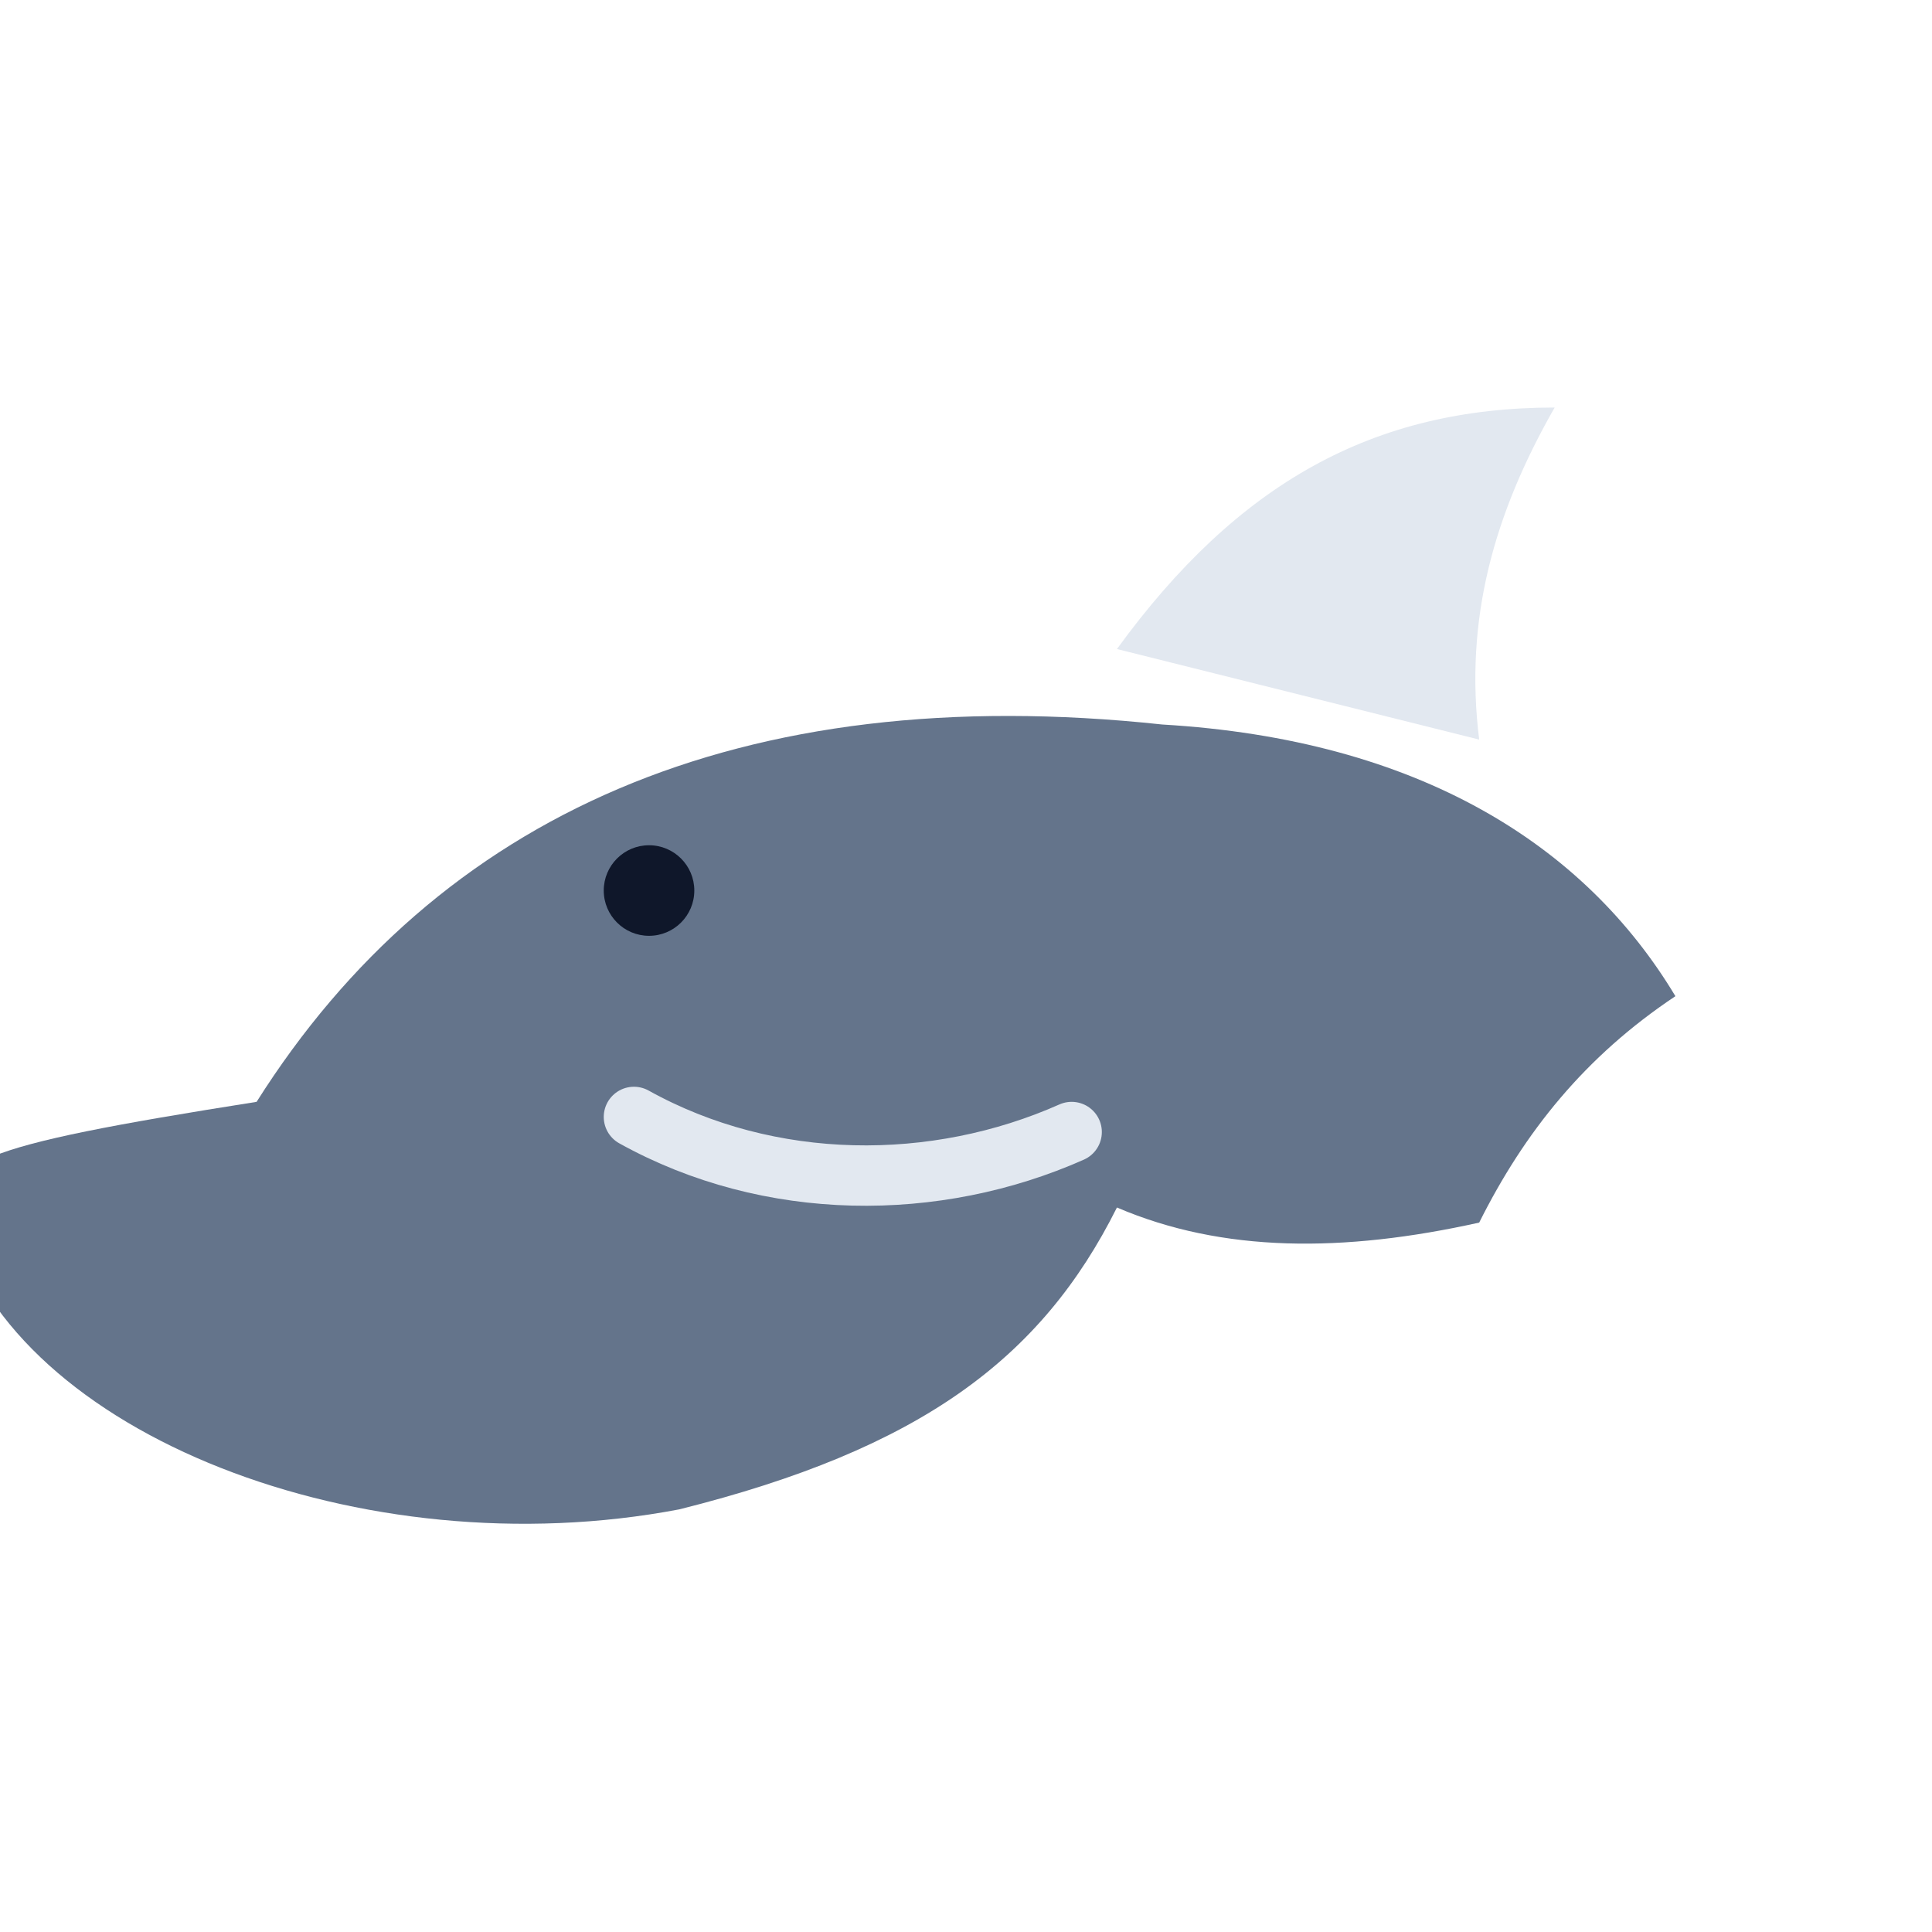
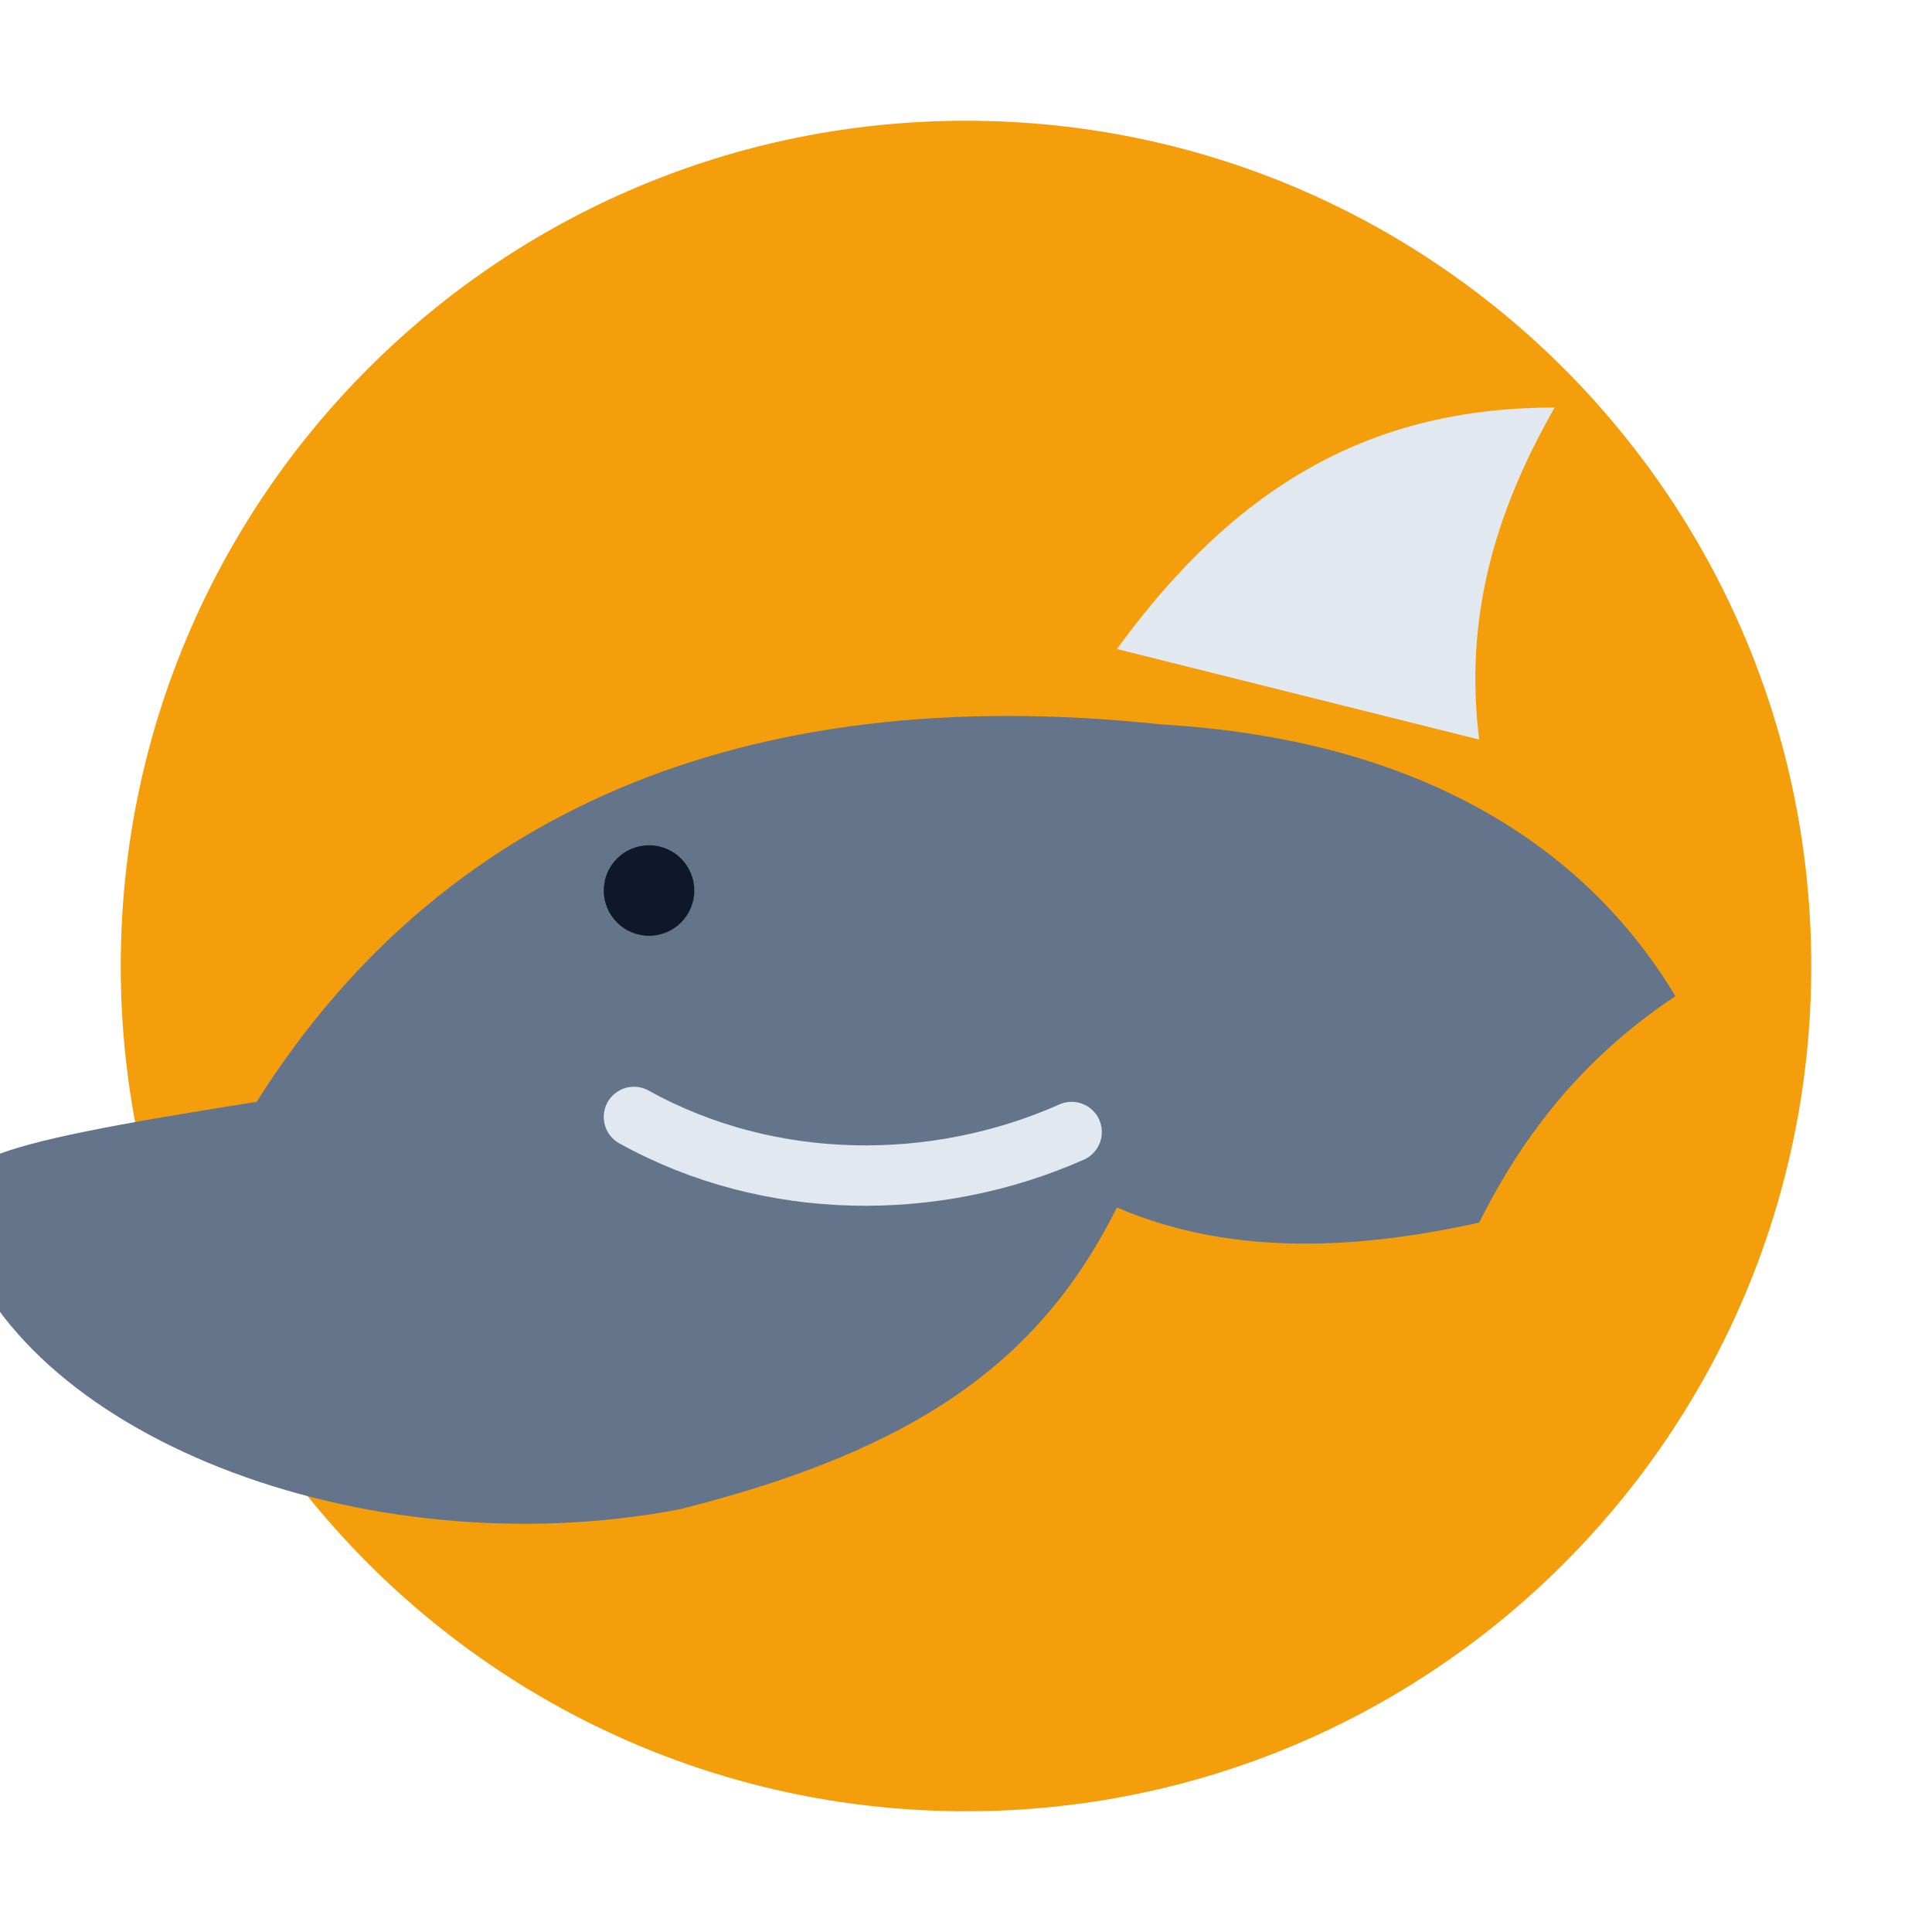
<svg xmlns="http://www.w3.org/2000/svg" viewBox="0 0 256 256" fill="none">
+   <circle cx="128" cy="128" r="112" fill="#f59e0b" />
+   <circle cx="128" cy="128" r="104" fill="#f59e0b" opacity="0.92" />
  <path d="M34 146c24-38 64-56 120-50 34 2 56 16 68 36-12 8-20 18-26 30-18 4-34 4-48-2-10 20-26 32-58 40-42 8-88-10-96-38-2-8 2-10 40-16Z" fill="#64748b" />
  <path d="M148 86c16-22 34-32 58-32-8 14-12 28-10 44" fill="#e2e8f0" />
  <path d="M84 148c18 10 40 10 58 2" stroke="#e2e8f0" stroke-width="8" stroke-linecap="round" />
  <circle cx="86" cy="118" r="6" fill="#0f172a" />
</svg>
